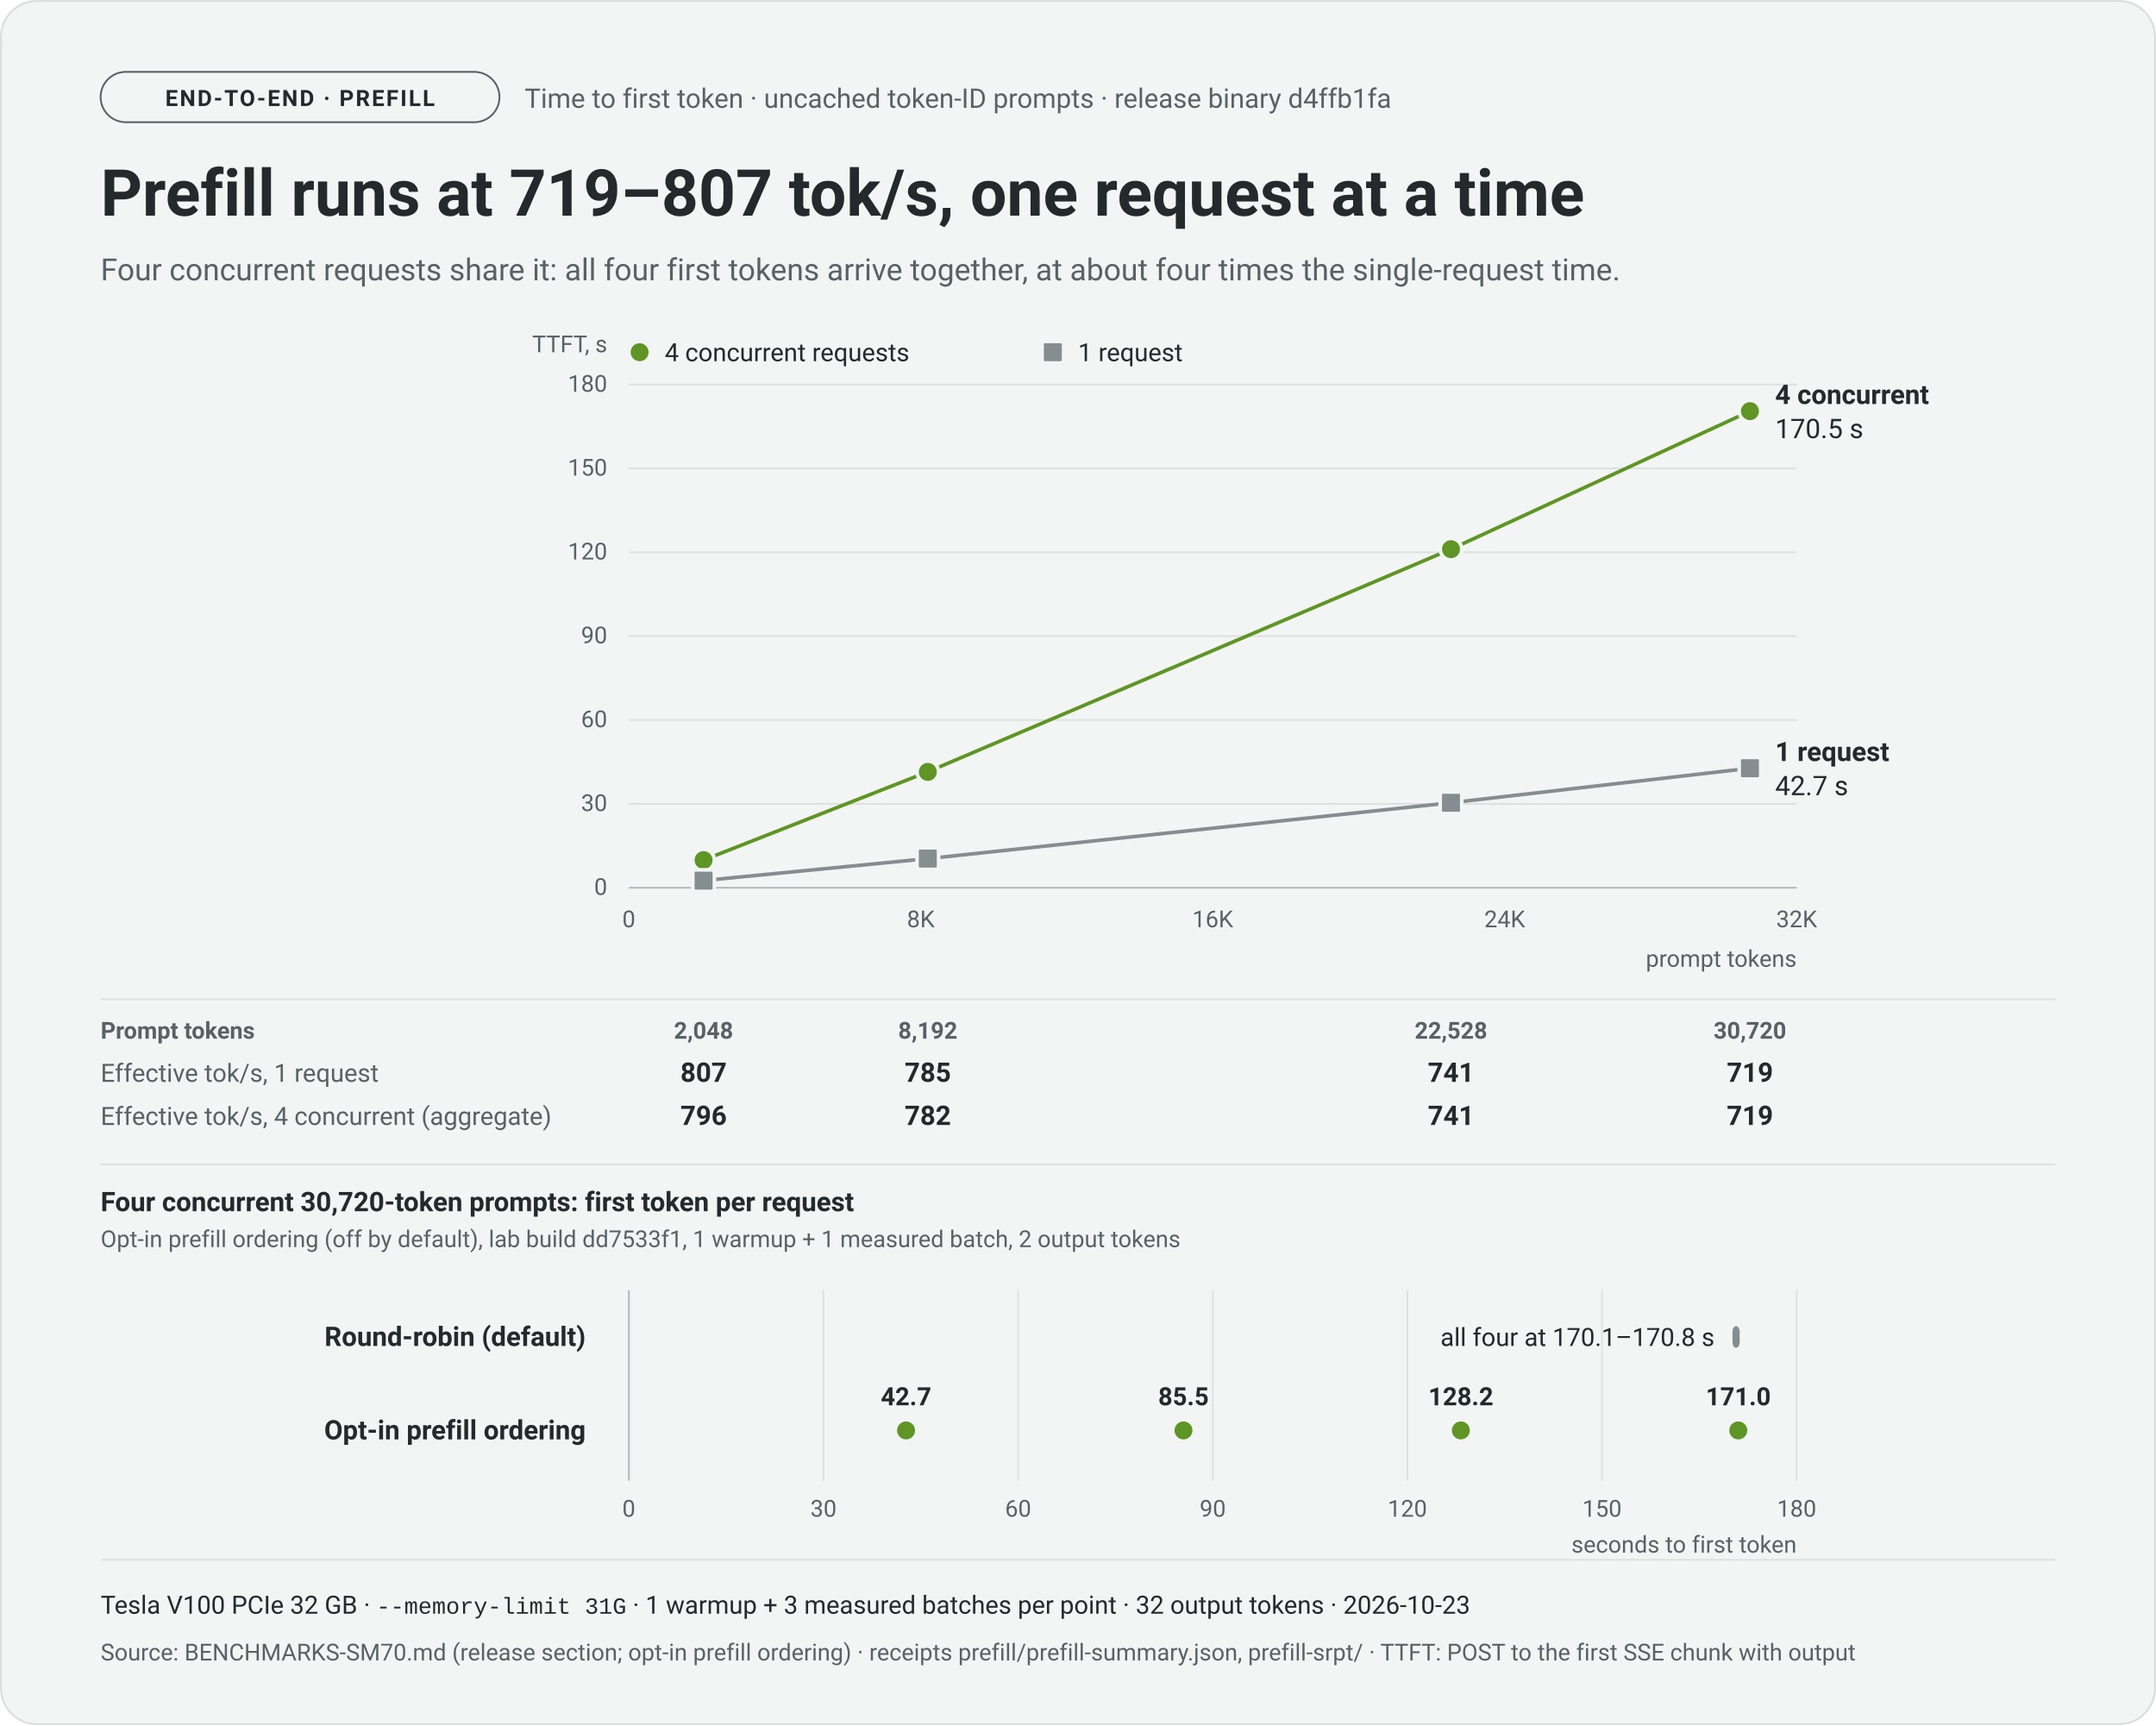
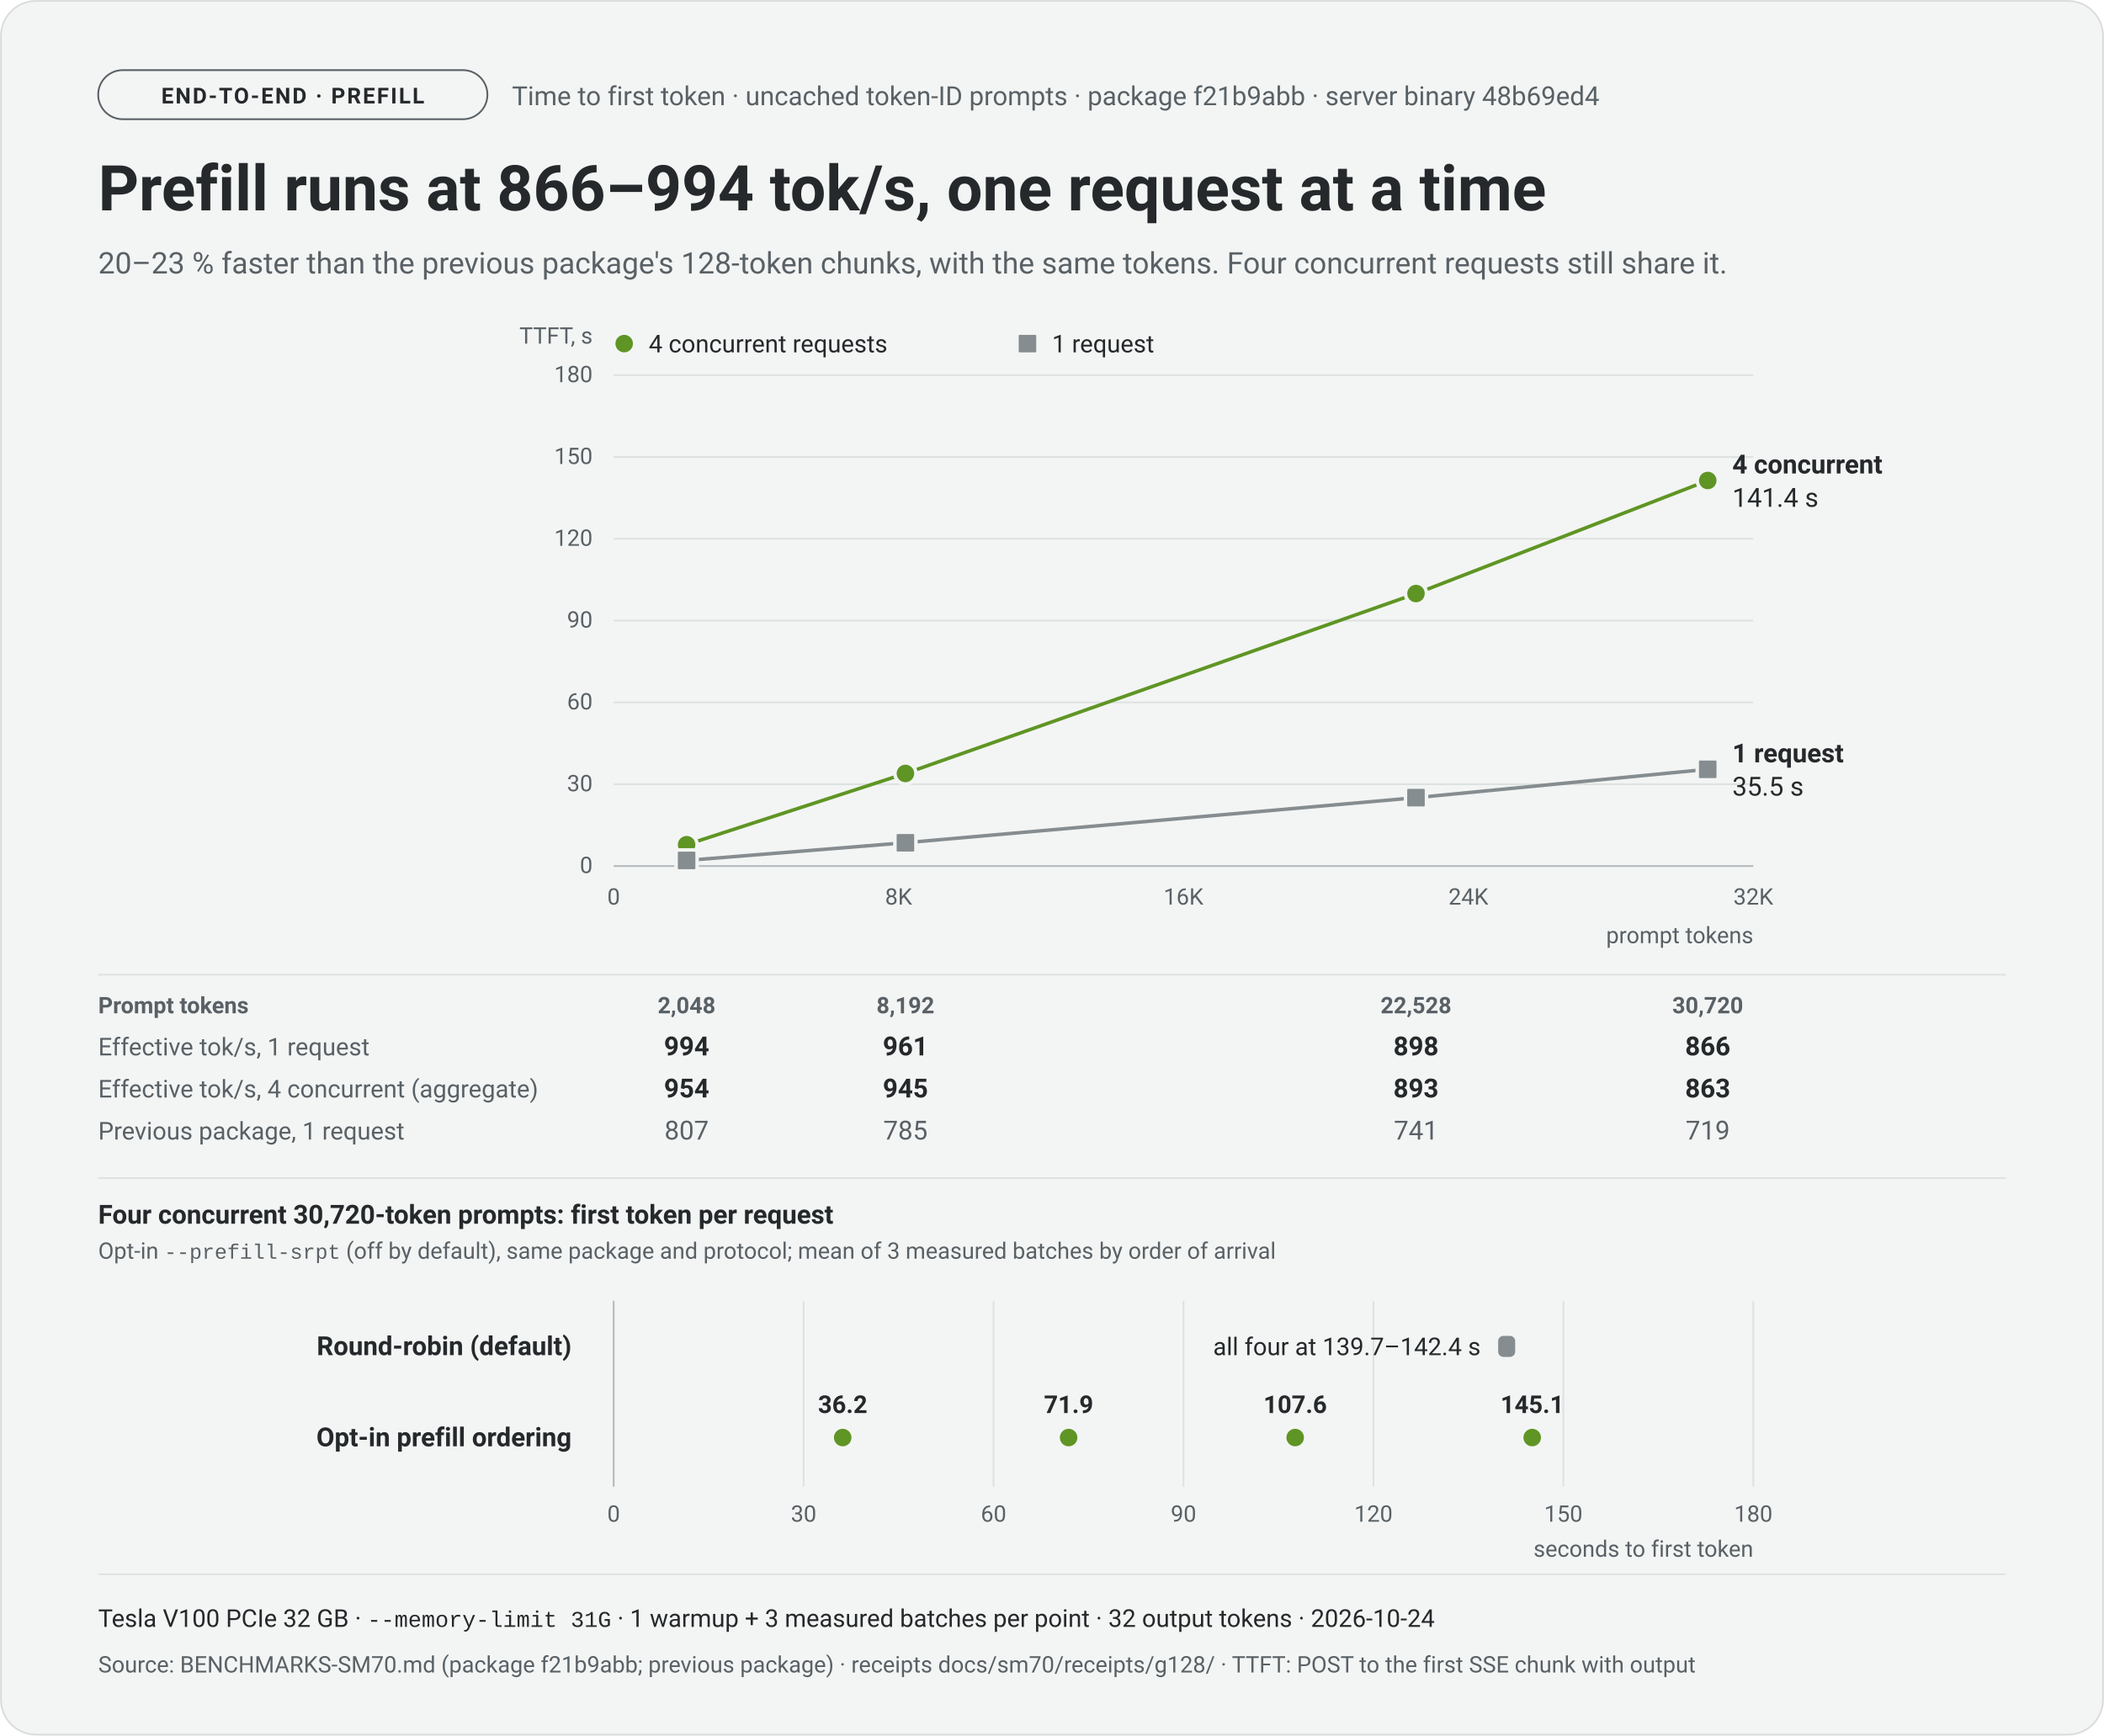
- <svg xmlns="http://www.w3.org/2000/svg" width="1200" height="960" viewBox="0 0 1200 960" role="img" aria-labelledby="title desc">
-   <rect x="0.5" y="0.5" width="1199" height="959" rx="20" fill="#f3f5f4" stroke="rgba(37,41,43,0.14)" stroke-width="1" />
+ <svg xmlns="http://www.w3.org/2000/svg" width="1200" height="990" viewBox="0 0 1200 990" role="img" aria-labelledby="title desc">
+   <rect x="0.5" y="0.5" width="1199" height="989" rx="20" fill="#f3f5f4" stroke="rgba(37,41,43,0.14)" stroke-width="1" />
  <rect x="56" y="40" width="222" height="28" rx="14" fill="none" stroke="#596166" stroke-width="1" />
  <text x="167.0" y="59" font-family="system-ui, -apple-system, 'Segoe UI', Roboto, 'Helvetica Neue', 'Noto Sans', Arial, sans-serif" font-size="12.5" font-weight="700" fill="#25292b" text-anchor="middle" letter-spacing="0.08em">END-TO-END · PREFILL</text>
-   <text x="292" y="60" font-family="system-ui, -apple-system, 'Segoe UI', Roboto, 'Helvetica Neue', 'Noto Sans', Arial, sans-serif" font-size="15" font-weight="400" fill="#596166" text-anchor="start">Time to first token · uncached token-ID prompts · release binary d4ffb1fa</text>
-   <text x="56" y="120" font-family="system-ui, -apple-system, 'Segoe UI', Roboto, 'Helvetica Neue', 'Noto Sans', Arial, sans-serif" font-size="36" font-weight="650" fill="#25292b" text-anchor="start">Prefill runs at 719–807 tok/s, one request at a time</text>
-   <text x="56" y="156" font-family="system-ui, -apple-system, 'Segoe UI', Roboto, 'Helvetica Neue', 'Noto Sans', Arial, sans-serif" font-size="17" font-weight="400" fill="#596166" text-anchor="start">Four concurrent requests share it: all four first tokens arrive together, at about four times the single-request time.</text>
+   <text x="292" y="60" font-family="system-ui, -apple-system, 'Segoe UI', Roboto, 'Helvetica Neue', 'Noto Sans', Arial, sans-serif" font-size="15" font-weight="400" fill="#596166" text-anchor="start">Time to first token · uncached token-ID prompts · package f21b9abb · server binary 48b69ed4</text>
+   <text x="56" y="120" font-family="system-ui, -apple-system, 'Segoe UI', Roboto, 'Helvetica Neue', 'Noto Sans', Arial, sans-serif" font-size="36" font-weight="650" fill="#25292b" text-anchor="start">Prefill runs at 866–994 tok/s, one request at a time</text>
+   <text x="56" y="156" font-family="system-ui, -apple-system, 'Segoe UI', Roboto, 'Helvetica Neue', 'Noto Sans', Arial, sans-serif" font-size="17" font-weight="400" fill="#596166" text-anchor="start">20–23 % faster than the previous package's 128-token chunks, with the same tokens. Four concurrent requests still share it.</text>
  <text x="338" y="498.0" font-family="system-ui, -apple-system, 'Segoe UI', Roboto, 'Helvetica Neue', 'Noto Sans', Arial, sans-serif" font-size="13" font-weight="400" fill="#596166" text-anchor="end" style="font-variant-numeric: tabular-nums">0</text>
  <line x1="350" y1="447.333" x2="1000" y2="447.333" stroke="#dde2e0" stroke-width="1" />
  <text x="338" y="451.333" font-family="system-ui, -apple-system, 'Segoe UI', Roboto, 'Helvetica Neue', 'Noto Sans', Arial, sans-serif" font-size="13" font-weight="400" fill="#596166" text-anchor="end" style="font-variant-numeric: tabular-nums">30</text>
  <line x1="350" y1="400.667" x2="1000" y2="400.667" stroke="#dde2e0" stroke-width="1" />
  <text x="338" y="404.667" font-family="system-ui, -apple-system, 'Segoe UI', Roboto, 'Helvetica Neue', 'Noto Sans', Arial, sans-serif" font-size="13" font-weight="400" fill="#596166" text-anchor="end" style="font-variant-numeric: tabular-nums">60</text>
  <line x1="350" y1="354.0" x2="1000" y2="354.0" stroke="#dde2e0" stroke-width="1" />
  <text x="338" y="358.0" font-family="system-ui, -apple-system, 'Segoe UI', Roboto, 'Helvetica Neue', 'Noto Sans', Arial, sans-serif" font-size="13" font-weight="400" fill="#596166" text-anchor="end" style="font-variant-numeric: tabular-nums">90</text>
  <line x1="350" y1="307.333" x2="1000" y2="307.333" stroke="#dde2e0" stroke-width="1" />
  <text x="338" y="311.333" font-family="system-ui, -apple-system, 'Segoe UI', Roboto, 'Helvetica Neue', 'Noto Sans', Arial, sans-serif" font-size="13" font-weight="400" fill="#596166" text-anchor="end" style="font-variant-numeric: tabular-nums">120</text>
  <line x1="350" y1="260.667" x2="1000" y2="260.667" stroke="#dde2e0" stroke-width="1" />
  <text x="338" y="264.667" font-family="system-ui, -apple-system, 'Segoe UI', Roboto, 'Helvetica Neue', 'Noto Sans', Arial, sans-serif" font-size="13" font-weight="400" fill="#596166" text-anchor="end" style="font-variant-numeric: tabular-nums">150</text>
  <line x1="350" y1="214.0" x2="1000" y2="214.0" stroke="#dde2e0" stroke-width="1" />
  <text x="338" y="218.0" font-family="system-ui, -apple-system, 'Segoe UI', Roboto, 'Helvetica Neue', 'Noto Sans', Arial, sans-serif" font-size="13" font-weight="400" fill="#596166" text-anchor="end" style="font-variant-numeric: tabular-nums">180</text>
  <text x="338" y="196" font-family="system-ui, -apple-system, 'Segoe UI', Roboto, 'Helvetica Neue', 'Noto Sans', Arial, sans-serif" font-size="13" font-weight="400" fill="#596166" text-anchor="end">TTFT, s</text>
  <line x1="350" y1="494" x2="1000" y2="494" stroke="#b3babd" stroke-width="1" />
  <text x="350.0" y="516" font-family="system-ui, -apple-system, 'Segoe UI', Roboto, 'Helvetica Neue', 'Noto Sans', Arial, sans-serif" font-size="13" font-weight="400" fill="#596166" text-anchor="middle" style="font-variant-numeric: tabular-nums">0</text>
  <text x="512.5" y="516" font-family="system-ui, -apple-system, 'Segoe UI', Roboto, 'Helvetica Neue', 'Noto Sans', Arial, sans-serif" font-size="13" font-weight="400" fill="#596166" text-anchor="middle" style="font-variant-numeric: tabular-nums">8K</text>
  <text x="675.0" y="516" font-family="system-ui, -apple-system, 'Segoe UI', Roboto, 'Helvetica Neue', 'Noto Sans', Arial, sans-serif" font-size="13" font-weight="400" fill="#596166" text-anchor="middle" style="font-variant-numeric: tabular-nums">16K</text>
  <text x="837.5" y="516" font-family="system-ui, -apple-system, 'Segoe UI', Roboto, 'Helvetica Neue', 'Noto Sans', Arial, sans-serif" font-size="13" font-weight="400" fill="#596166" text-anchor="middle" style="font-variant-numeric: tabular-nums">24K</text>
  <text x="1000.0" y="516" font-family="system-ui, -apple-system, 'Segoe UI', Roboto, 'Helvetica Neue', 'Noto Sans', Arial, sans-serif" font-size="13" font-weight="400" fill="#596166" text-anchor="middle" style="font-variant-numeric: tabular-nums">32K</text>
  <text x="1000" y="538" font-family="system-ui, -apple-system, 'Segoe UI', Roboto, 'Helvetica Neue', 'Noto Sans', Arial, sans-serif" font-size="13" font-weight="400" fill="#596166" text-anchor="end">prompt tokens</text>
-   <path d="M391.6,478.6 L516.4,429.5 L807.6,305.6 L974.0,228.8" fill="none" stroke="#5f9524" stroke-width="2" />
-   <path d="M391.6,490.0 L516.4,477.8 L807.6,446.7 L974.0,427.5" fill="none" stroke="#858d91" stroke-width="2" />
-   <circle cx="391.6" cy="478.616" r="6" fill="#5f9524" stroke="#f3f5f4" stroke-width="2" />
-   <circle cx="516.4" cy="429.538" r="6" fill="#5f9524" stroke="#f3f5f4" stroke-width="2" />
-   <circle cx="807.6" cy="305.607" r="6" fill="#5f9524" stroke="#f3f5f4" stroke-width="2" />
-   <circle cx="974.0" cy="228.793" r="6" fill="#5f9524" stroke="#f3f5f4" stroke-width="2" />
-   <rect x="385.6" y="484.049" width="12" height="12" rx="1.5" fill="#858d91" stroke="#f3f5f4" stroke-width="2" />
-   <rect x="510.4" y="471.776" width="12" height="12" rx="1.5" fill="#858d91" stroke="#f3f5f4" stroke-width="2" />
-   <rect x="801.6" y="440.727" width="12" height="12" rx="1.5" fill="#858d91" stroke="#f3f5f4" stroke-width="2" />
-   <rect x="968.0" y="421.5" width="12" height="12" rx="1.5" fill="#858d91" stroke="#f3f5f4" stroke-width="2" />
-   <text x="988.0" y="224.793" font-family="system-ui, -apple-system, 'Segoe UI', Roboto, 'Helvetica Neue', 'Noto Sans', Arial, sans-serif" font-size="15" font-weight="650" fill="#25292b" text-anchor="start">4 concurrent</text>
-   <text x="988.0" y="243.793" font-family="system-ui, -apple-system, 'Segoe UI', Roboto, 'Helvetica Neue', 'Noto Sans', Arial, sans-serif" font-size="15" font-weight="400" fill="#25292b" text-anchor="start">170.5 s</text>
-   <text x="988.0" y="423.5" font-family="system-ui, -apple-system, 'Segoe UI', Roboto, 'Helvetica Neue', 'Noto Sans', Arial, sans-serif" font-size="15" font-weight="650" fill="#25292b" text-anchor="start">1 request</text>
-   <text x="988.0" y="442.5" font-family="system-ui, -apple-system, 'Segoe UI', Roboto, 'Helvetica Neue', 'Noto Sans', Arial, sans-serif" font-size="15" font-weight="400" fill="#25292b" text-anchor="start">42.7 s</text>
+   <path d="M391.6,481.8 L516.4,441.2 L807.6,338.6 L974.0,274.1" fill="none" stroke="#5f9524" stroke-width="2" />
+   <path d="M391.6,490.8 L516.4,480.7 L807.6,455.0 L974.0,438.8" fill="none" stroke="#858d91" stroke-width="2" />
+   <circle cx="391.6" cy="481.836" r="6" fill="#5f9524" stroke="#f3f5f4" stroke-width="2" />
+   <circle cx="516.4" cy="441.192" r="6" fill="#5f9524" stroke="#f3f5f4" stroke-width="2" />
+   <circle cx="807.6" cy="338.568" r="6" fill="#5f9524" stroke="#f3f5f4" stroke-width="2" />
+   <circle cx="974.0" cy="274.08" r="6" fill="#5f9524" stroke="#f3f5f4" stroke-width="2" />
+   <rect x="385.6" y="484.794" width="12" height="12" rx="1.5" fill="#858d91" stroke="#f3f5f4" stroke-width="2" />
+   <rect x="510.4" y="474.737" width="12" height="12" rx="1.5" fill="#858d91" stroke="#f3f5f4" stroke-width="2" />
+   <rect x="801.6" y="448.986" width="12" height="12" rx="1.5" fill="#858d91" stroke="#f3f5f4" stroke-width="2" />
+   <rect x="968.0" y="432.834" width="12" height="12" rx="1.5" fill="#858d91" stroke="#f3f5f4" stroke-width="2" />
+   <text x="988.0" y="270.08" font-family="system-ui, -apple-system, 'Segoe UI', Roboto, 'Helvetica Neue', 'Noto Sans', Arial, sans-serif" font-size="15" font-weight="650" fill="#25292b" text-anchor="start">4 concurrent</text>
+   <text x="988.0" y="289.08" font-family="system-ui, -apple-system, 'Segoe UI', Roboto, 'Helvetica Neue', 'Noto Sans', Arial, sans-serif" font-size="15" font-weight="400" fill="#25292b" text-anchor="start">141.4 s</text>
+   <text x="988.0" y="434.834" font-family="system-ui, -apple-system, 'Segoe UI', Roboto, 'Helvetica Neue', 'Noto Sans', Arial, sans-serif" font-size="15" font-weight="650" fill="#25292b" text-anchor="start">1 request</text>
+   <text x="988.0" y="453.834" font-family="system-ui, -apple-system, 'Segoe UI', Roboto, 'Helvetica Neue', 'Noto Sans', Arial, sans-serif" font-size="15" font-weight="400" fill="#25292b" text-anchor="start">35.5 s</text>
  <circle cx="356" cy="196" r="6" fill="#5f9524" stroke="#f3f5f4" stroke-width="2" />
  <text x="370" y="201" font-family="system-ui, -apple-system, 'Segoe UI', Roboto, 'Helvetica Neue', 'Noto Sans', Arial, sans-serif" font-size="14" font-weight="400" fill="#25292b" text-anchor="start">4 concurrent requests</text>
  <rect x="580" y="190" width="12" height="12" rx="1.5" fill="#858d91" stroke="#f3f5f4" stroke-width="2" />
  <text x="600" y="201" font-family="system-ui, -apple-system, 'Segoe UI', Roboto, 'Helvetica Neue', 'Noto Sans', Arial, sans-serif" font-size="14" font-weight="400" fill="#25292b" text-anchor="start">1 request</text>
  <line x1="56" y1="556" x2="1144" y2="556" stroke="#dde2e0" stroke-width="1" />
  <text x="56" y="578" font-family="system-ui, -apple-system, 'Segoe UI', Roboto, 'Helvetica Neue', 'Noto Sans', Arial, sans-serif" font-size="13" font-weight="600" fill="#596166" text-anchor="start">Prompt tokens</text>
  <text x="56" y="602" font-family="system-ui, -apple-system, 'Segoe UI', Roboto, 'Helvetica Neue', 'Noto Sans', Arial, sans-serif" font-size="14" font-weight="400" fill="#596166" text-anchor="start">Effective tok/s, 1 request</text>
  <text x="56" y="626" font-family="system-ui, -apple-system, 'Segoe UI', Roboto, 'Helvetica Neue', 'Noto Sans', Arial, sans-serif" font-size="14" font-weight="400" fill="#596166" text-anchor="start">Effective tok/s, 4 concurrent (aggregate)</text>
+   <text x="56" y="650" font-family="system-ui, -apple-system, 'Segoe UI', Roboto, 'Helvetica Neue', 'Noto Sans', Arial, sans-serif" font-size="14" font-weight="400" fill="#596166" text-anchor="start">Previous package, 1 request</text>
  <text x="391.6" y="578" font-family="system-ui, -apple-system, 'Segoe UI', Roboto, 'Helvetica Neue', 'Noto Sans', Arial, sans-serif" font-size="13" font-weight="600" fill="#596166" text-anchor="middle" style="font-variant-numeric: tabular-nums">2,048</text>
-   <text x="391.6" y="602" font-family="system-ui, -apple-system, 'Segoe UI', Roboto, 'Helvetica Neue', 'Noto Sans', Arial, sans-serif" font-size="15" font-weight="600" fill="#25292b" text-anchor="middle" style="font-variant-numeric: tabular-nums">807</text>
-   <text x="391.6" y="626" font-family="system-ui, -apple-system, 'Segoe UI', Roboto, 'Helvetica Neue', 'Noto Sans', Arial, sans-serif" font-size="15" font-weight="600" fill="#25292b" text-anchor="middle" style="font-variant-numeric: tabular-nums">796</text>
+   <text x="391.6" y="602" font-family="system-ui, -apple-system, 'Segoe UI', Roboto, 'Helvetica Neue', 'Noto Sans', Arial, sans-serif" font-size="15" font-weight="600" fill="#25292b" text-anchor="middle" style="font-variant-numeric: tabular-nums">994</text>
+   <text x="391.6" y="626" font-family="system-ui, -apple-system, 'Segoe UI', Roboto, 'Helvetica Neue', 'Noto Sans', Arial, sans-serif" font-size="15" font-weight="600" fill="#25292b" text-anchor="middle" style="font-variant-numeric: tabular-nums">954</text>
+   <text x="391.6" y="650" font-family="system-ui, -apple-system, 'Segoe UI', Roboto, 'Helvetica Neue', 'Noto Sans', Arial, sans-serif" font-size="15" font-weight="400" fill="#596166" text-anchor="middle" style="font-variant-numeric: tabular-nums">807</text>
  <text x="516.4" y="578" font-family="system-ui, -apple-system, 'Segoe UI', Roboto, 'Helvetica Neue', 'Noto Sans', Arial, sans-serif" font-size="13" font-weight="600" fill="#596166" text-anchor="middle" style="font-variant-numeric: tabular-nums">8,192</text>
-   <text x="516.4" y="602" font-family="system-ui, -apple-system, 'Segoe UI', Roboto, 'Helvetica Neue', 'Noto Sans', Arial, sans-serif" font-size="15" font-weight="600" fill="#25292b" text-anchor="middle" style="font-variant-numeric: tabular-nums">785</text>
-   <text x="516.4" y="626" font-family="system-ui, -apple-system, 'Segoe UI', Roboto, 'Helvetica Neue', 'Noto Sans', Arial, sans-serif" font-size="15" font-weight="600" fill="#25292b" text-anchor="middle" style="font-variant-numeric: tabular-nums">782</text>
+   <text x="516.4" y="602" font-family="system-ui, -apple-system, 'Segoe UI', Roboto, 'Helvetica Neue', 'Noto Sans', Arial, sans-serif" font-size="15" font-weight="600" fill="#25292b" text-anchor="middle" style="font-variant-numeric: tabular-nums">961</text>
+   <text x="516.4" y="626" font-family="system-ui, -apple-system, 'Segoe UI', Roboto, 'Helvetica Neue', 'Noto Sans', Arial, sans-serif" font-size="15" font-weight="600" fill="#25292b" text-anchor="middle" style="font-variant-numeric: tabular-nums">945</text>
+   <text x="516.4" y="650" font-family="system-ui, -apple-system, 'Segoe UI', Roboto, 'Helvetica Neue', 'Noto Sans', Arial, sans-serif" font-size="15" font-weight="400" fill="#596166" text-anchor="middle" style="font-variant-numeric: tabular-nums">785</text>
  <text x="807.6" y="578" font-family="system-ui, -apple-system, 'Segoe UI', Roboto, 'Helvetica Neue', 'Noto Sans', Arial, sans-serif" font-size="13" font-weight="600" fill="#596166" text-anchor="middle" style="font-variant-numeric: tabular-nums">22,528</text>
-   <text x="807.6" y="602" font-family="system-ui, -apple-system, 'Segoe UI', Roboto, 'Helvetica Neue', 'Noto Sans', Arial, sans-serif" font-size="15" font-weight="600" fill="#25292b" text-anchor="middle" style="font-variant-numeric: tabular-nums">741</text>
-   <text x="807.6" y="626" font-family="system-ui, -apple-system, 'Segoe UI', Roboto, 'Helvetica Neue', 'Noto Sans', Arial, sans-serif" font-size="15" font-weight="600" fill="#25292b" text-anchor="middle" style="font-variant-numeric: tabular-nums">741</text>
+   <text x="807.6" y="602" font-family="system-ui, -apple-system, 'Segoe UI', Roboto, 'Helvetica Neue', 'Noto Sans', Arial, sans-serif" font-size="15" font-weight="600" fill="#25292b" text-anchor="middle" style="font-variant-numeric: tabular-nums">898</text>
+   <text x="807.6" y="626" font-family="system-ui, -apple-system, 'Segoe UI', Roboto, 'Helvetica Neue', 'Noto Sans', Arial, sans-serif" font-size="15" font-weight="600" fill="#25292b" text-anchor="middle" style="font-variant-numeric: tabular-nums">893</text>
+   <text x="807.6" y="650" font-family="system-ui, -apple-system, 'Segoe UI', Roboto, 'Helvetica Neue', 'Noto Sans', Arial, sans-serif" font-size="15" font-weight="400" fill="#596166" text-anchor="middle" style="font-variant-numeric: tabular-nums">741</text>
  <text x="974.0" y="578" font-family="system-ui, -apple-system, 'Segoe UI', Roboto, 'Helvetica Neue', 'Noto Sans', Arial, sans-serif" font-size="13" font-weight="600" fill="#596166" text-anchor="middle" style="font-variant-numeric: tabular-nums">30,720</text>
-   <text x="974.0" y="602" font-family="system-ui, -apple-system, 'Segoe UI', Roboto, 'Helvetica Neue', 'Noto Sans', Arial, sans-serif" font-size="15" font-weight="600" fill="#25292b" text-anchor="middle" style="font-variant-numeric: tabular-nums">719</text>
-   <text x="974.0" y="626" font-family="system-ui, -apple-system, 'Segoe UI', Roboto, 'Helvetica Neue', 'Noto Sans', Arial, sans-serif" font-size="15" font-weight="600" fill="#25292b" text-anchor="middle" style="font-variant-numeric: tabular-nums">719</text>
-   <line x1="56" y1="648" x2="1144" y2="648" stroke="#dde2e0" stroke-width="1" />
-   <text x="56" y="674" font-family="system-ui, -apple-system, 'Segoe UI', Roboto, 'Helvetica Neue', 'Noto Sans', Arial, sans-serif" font-size="15" font-weight="650" fill="#25292b" text-anchor="start">Four concurrent 30,720-token prompts: first token per request</text>
-   <text x="56" y="694" font-family="system-ui, -apple-system, 'Segoe UI', Roboto, 'Helvetica Neue', 'Noto Sans', Arial, sans-serif" font-size="13" font-weight="400" fill="#596166" text-anchor="start">Opt-in prefill ordering (off by default), lab build dd7533f1, 1 warmup + 1 measured batch, 2 output tokens</text>
-   <text x="350.0" y="844" font-family="system-ui, -apple-system, 'Segoe UI', Roboto, 'Helvetica Neue', 'Noto Sans', Arial, sans-serif" font-size="13" font-weight="400" fill="#596166" text-anchor="middle" style="font-variant-numeric: tabular-nums">0</text>
-   <line x1="458.333" y1="718" x2="458.333" y2="824" stroke="#dde2e0" stroke-width="1" />
-   <text x="458.333" y="844" font-family="system-ui, -apple-system, 'Segoe UI', Roboto, 'Helvetica Neue', 'Noto Sans', Arial, sans-serif" font-size="13" font-weight="400" fill="#596166" text-anchor="middle" style="font-variant-numeric: tabular-nums">30</text>
-   <line x1="566.667" y1="718" x2="566.667" y2="824" stroke="#dde2e0" stroke-width="1" />
-   <text x="566.667" y="844" font-family="system-ui, -apple-system, 'Segoe UI', Roboto, 'Helvetica Neue', 'Noto Sans', Arial, sans-serif" font-size="13" font-weight="400" fill="#596166" text-anchor="middle" style="font-variant-numeric: tabular-nums">60</text>
-   <line x1="675.0" y1="718" x2="675.0" y2="824" stroke="#dde2e0" stroke-width="1" />
-   <text x="675.0" y="844" font-family="system-ui, -apple-system, 'Segoe UI', Roboto, 'Helvetica Neue', 'Noto Sans', Arial, sans-serif" font-size="13" font-weight="400" fill="#596166" text-anchor="middle" style="font-variant-numeric: tabular-nums">90</text>
-   <line x1="783.333" y1="718" x2="783.333" y2="824" stroke="#dde2e0" stroke-width="1" />
-   <text x="783.333" y="844" font-family="system-ui, -apple-system, 'Segoe UI', Roboto, 'Helvetica Neue', 'Noto Sans', Arial, sans-serif" font-size="13" font-weight="400" fill="#596166" text-anchor="middle" style="font-variant-numeric: tabular-nums">120</text>
-   <line x1="891.667" y1="718" x2="891.667" y2="824" stroke="#dde2e0" stroke-width="1" />
-   <text x="891.667" y="844" font-family="system-ui, -apple-system, 'Segoe UI', Roboto, 'Helvetica Neue', 'Noto Sans', Arial, sans-serif" font-size="13" font-weight="400" fill="#596166" text-anchor="middle" style="font-variant-numeric: tabular-nums">150</text>
-   <line x1="1000.0" y1="718" x2="1000.0" y2="824" stroke="#dde2e0" stroke-width="1" />
-   <text x="1000.0" y="844" font-family="system-ui, -apple-system, 'Segoe UI', Roboto, 'Helvetica Neue', 'Noto Sans', Arial, sans-serif" font-size="13" font-weight="400" fill="#596166" text-anchor="middle" style="font-variant-numeric: tabular-nums">180</text>
-   <text x="1000" y="864" font-family="system-ui, -apple-system, 'Segoe UI', Roboto, 'Helvetica Neue', 'Noto Sans', Arial, sans-serif" font-size="13" font-weight="400" fill="#596166" text-anchor="end">seconds to first token</text>
-   <line x1="350" y1="718" x2="350" y2="824" stroke="#b3babd" stroke-width="1" />
-   <text x="326" y="749" font-family="system-ui, -apple-system, 'Segoe UI', Roboto, 'Helvetica Neue', 'Noto Sans', Arial, sans-serif" font-size="15" font-weight="600" fill="#25292b" text-anchor="end">Round-robin (default)</text>
-   <rect x="964.286" y="738" width="4" height="12" rx="3" fill="#858d91" />
-   <text x="954.286" y="749" font-family="system-ui, -apple-system, 'Segoe UI', Roboto, 'Helvetica Neue', 'Noto Sans', Arial, sans-serif" font-size="14" font-weight="400" fill="#25292b" text-anchor="end">all four at 170.1–170.8 s</text>
-   <text x="326" y="801" font-family="system-ui, -apple-system, 'Segoe UI', Roboto, 'Helvetica Neue', 'Noto Sans', Arial, sans-serif" font-size="15" font-weight="600" fill="#25292b" text-anchor="end">Opt-in prefill ordering</text>
-   <circle cx="504.303" cy="796" r="6" fill="#5f9524" stroke="#f3f5f4" stroke-width="2" />
-   <text x="504.303" y="782" font-family="system-ui, -apple-system, 'Segoe UI', Roboto, 'Helvetica Neue', 'Noto Sans', Arial, sans-serif" font-size="14" font-weight="600" fill="#25292b" text-anchor="middle">42.7</text>
-   <circle cx="658.714" cy="796" r="6" fill="#5f9524" stroke="#f3f5f4" stroke-width="2" />
-   <text x="658.714" y="782" font-family="system-ui, -apple-system, 'Segoe UI', Roboto, 'Helvetica Neue', 'Noto Sans', Arial, sans-serif" font-size="14" font-weight="600" fill="#25292b" text-anchor="middle">85.5</text>
-   <circle cx="813.089" cy="796" r="6" fill="#5f9524" stroke="#f3f5f4" stroke-width="2" />
-   <text x="813.089" y="782" font-family="system-ui, -apple-system, 'Segoe UI', Roboto, 'Helvetica Neue', 'Noto Sans', Arial, sans-serif" font-size="14" font-weight="600" fill="#25292b" text-anchor="middle">128.2</text>
-   <circle cx="967.5" cy="796" r="6" fill="#5f9524" stroke="#f3f5f4" stroke-width="2" />
-   <text x="967.5" y="782" font-family="system-ui, -apple-system, 'Segoe UI', Roboto, 'Helvetica Neue', 'Noto Sans', Arial, sans-serif" font-size="14" font-weight="600" fill="#25292b" text-anchor="middle">171.0</text>
-   <line x1="56" y1="868" x2="1144" y2="868" stroke="#dde2e0" stroke-width="1" />
-   <text x="56" y="898" font-family="system-ui, -apple-system, 'Segoe UI', Roboto, 'Helvetica Neue', 'Noto Sans', Arial, sans-serif" font-size="14" font-weight="400" fill="#25292b" text-anchor="start">Tesla V100 PCIe 32 GB · <tspan font-family="ui-monospace, SFMono-Regular, Menlo, Consolas, 'Liberation Mono', 'DejaVu Sans Mono', monospace" font-size="0.92em">--memory-limit 31G</tspan> · 1 warmup + 3 measured batches per point · 32 output tokens · 2026-10-23</text>
-   <text x="56" y="924" font-family="system-ui, -apple-system, 'Segoe UI', Roboto, 'Helvetica Neue', 'Noto Sans', Arial, sans-serif" font-size="13" font-weight="400" fill="#596166" text-anchor="start">Source: BENCHMARKS-SM70.md (release section; opt-in prefill ordering) · receipts prefill/prefill-summary.json, prefill-srpt/ · TTFT: POST to the first SSE chunk with output</text>
+   <text x="974.0" y="602" font-family="system-ui, -apple-system, 'Segoe UI', Roboto, 'Helvetica Neue', 'Noto Sans', Arial, sans-serif" font-size="15" font-weight="600" fill="#25292b" text-anchor="middle" style="font-variant-numeric: tabular-nums">866</text>
+   <text x="974.0" y="626" font-family="system-ui, -apple-system, 'Segoe UI', Roboto, 'Helvetica Neue', 'Noto Sans', Arial, sans-serif" font-size="15" font-weight="600" fill="#25292b" text-anchor="middle" style="font-variant-numeric: tabular-nums">863</text>
+   <text x="974.0" y="650" font-family="system-ui, -apple-system, 'Segoe UI', Roboto, 'Helvetica Neue', 'Noto Sans', Arial, sans-serif" font-size="15" font-weight="400" fill="#596166" text-anchor="middle" style="font-variant-numeric: tabular-nums">719</text>
+   <line x1="56" y1="672" x2="1144" y2="672" stroke="#dde2e0" stroke-width="1" />
+   <text x="56" y="698" font-family="system-ui, -apple-system, 'Segoe UI', Roboto, 'Helvetica Neue', 'Noto Sans', Arial, sans-serif" font-size="15" font-weight="650" fill="#25292b" text-anchor="start">Four concurrent 30,720-token prompts: first token per request</text>
+   <text x="56" y="718" font-family="system-ui, -apple-system, 'Segoe UI', Roboto, 'Helvetica Neue', 'Noto Sans', Arial, sans-serif" font-size="13" font-weight="400" fill="#596166" text-anchor="start">Opt-in <tspan font-family="ui-monospace, SFMono-Regular, Menlo, Consolas, 'Liberation Mono', 'DejaVu Sans Mono', monospace" font-size="0.92em">--prefill-srpt</tspan> (off by default), same package and protocol; mean of 3 measured batches by order of arrival</text>
+   <text x="350.0" y="868" font-family="system-ui, -apple-system, 'Segoe UI', Roboto, 'Helvetica Neue', 'Noto Sans', Arial, sans-serif" font-size="13" font-weight="400" fill="#596166" text-anchor="middle" style="font-variant-numeric: tabular-nums">0</text>
+   <line x1="458.333" y1="742" x2="458.333" y2="848" stroke="#dde2e0" stroke-width="1" />
+   <text x="458.333" y="868" font-family="system-ui, -apple-system, 'Segoe UI', Roboto, 'Helvetica Neue', 'Noto Sans', Arial, sans-serif" font-size="13" font-weight="400" fill="#596166" text-anchor="middle" style="font-variant-numeric: tabular-nums">30</text>
+   <line x1="566.667" y1="742" x2="566.667" y2="848" stroke="#dde2e0" stroke-width="1" />
+   <text x="566.667" y="868" font-family="system-ui, -apple-system, 'Segoe UI', Roboto, 'Helvetica Neue', 'Noto Sans', Arial, sans-serif" font-size="13" font-weight="400" fill="#596166" text-anchor="middle" style="font-variant-numeric: tabular-nums">60</text>
+   <line x1="675.0" y1="742" x2="675.0" y2="848" stroke="#dde2e0" stroke-width="1" />
+   <text x="675.0" y="868" font-family="system-ui, -apple-system, 'Segoe UI', Roboto, 'Helvetica Neue', 'Noto Sans', Arial, sans-serif" font-size="13" font-weight="400" fill="#596166" text-anchor="middle" style="font-variant-numeric: tabular-nums">90</text>
+   <line x1="783.333" y1="742" x2="783.333" y2="848" stroke="#dde2e0" stroke-width="1" />
+   <text x="783.333" y="868" font-family="system-ui, -apple-system, 'Segoe UI', Roboto, 'Helvetica Neue', 'Noto Sans', Arial, sans-serif" font-size="13" font-weight="400" fill="#596166" text-anchor="middle" style="font-variant-numeric: tabular-nums">120</text>
+   <line x1="891.667" y1="742" x2="891.667" y2="848" stroke="#dde2e0" stroke-width="1" />
+   <text x="891.667" y="868" font-family="system-ui, -apple-system, 'Segoe UI', Roboto, 'Helvetica Neue', 'Noto Sans', Arial, sans-serif" font-size="13" font-weight="400" fill="#596166" text-anchor="middle" style="font-variant-numeric: tabular-nums">150</text>
+   <line x1="1000.0" y1="742" x2="1000.0" y2="848" stroke="#dde2e0" stroke-width="1" />
+   <text x="1000.0" y="868" font-family="system-ui, -apple-system, 'Segoe UI', Roboto, 'Helvetica Neue', 'Noto Sans', Arial, sans-serif" font-size="13" font-weight="400" fill="#596166" text-anchor="middle" style="font-variant-numeric: tabular-nums">180</text>
+   <text x="1000" y="888" font-family="system-ui, -apple-system, 'Segoe UI', Roboto, 'Helvetica Neue', 'Noto Sans', Arial, sans-serif" font-size="13" font-weight="400" fill="#596166" text-anchor="end">seconds to first token</text>
+   <line x1="350" y1="742" x2="350" y2="848" stroke="#b3babd" stroke-width="1" />
+   <text x="326" y="773" font-family="system-ui, -apple-system, 'Segoe UI', Roboto, 'Helvetica Neue', 'Noto Sans', Arial, sans-serif" font-size="15" font-weight="600" fill="#25292b" text-anchor="end">Round-robin (default)</text>
+   <rect x="854.461" y="762" width="9.713" height="12" rx="3" fill="#858d91" />
+   <text x="844.461" y="773" font-family="system-ui, -apple-system, 'Segoe UI', Roboto, 'Helvetica Neue', 'Noto Sans', Arial, sans-serif" font-size="14" font-weight="400" fill="#25292b" text-anchor="end">all four at 139.7–142.4 s</text>
+   <text x="326" y="825" font-family="system-ui, -apple-system, 'Segoe UI', Roboto, 'Helvetica Neue', 'Noto Sans', Arial, sans-serif" font-size="15" font-weight="600" fill="#25292b" text-anchor="end">Opt-in prefill ordering</text>
+   <circle cx="480.625" cy="820" r="6" fill="#5f9524" stroke="#f3f5f4" stroke-width="2" />
+   <text x="480.625" y="806" font-family="system-ui, -apple-system, 'Segoe UI', Roboto, 'Helvetica Neue', 'Noto Sans', Arial, sans-serif" font-size="14" font-weight="600" fill="#25292b" text-anchor="middle">36.2</text>
+   <circle cx="609.477" cy="820" r="6" fill="#5f9524" stroke="#f3f5f4" stroke-width="2" />
+   <text x="609.477" y="806" font-family="system-ui, -apple-system, 'Segoe UI', Roboto, 'Helvetica Neue', 'Noto Sans', Arial, sans-serif" font-size="14" font-weight="600" fill="#25292b" text-anchor="middle">71.9</text>
+   <circle cx="738.692" cy="820" r="6" fill="#5f9524" stroke="#f3f5f4" stroke-width="2" />
+   <text x="738.692" y="806" font-family="system-ui, -apple-system, 'Segoe UI', Roboto, 'Helvetica Neue', 'Noto Sans', Arial, sans-serif" font-size="14" font-weight="600" fill="#25292b" text-anchor="middle">107.6</text>
+   <circle cx="873.882" cy="820" r="6" fill="#5f9524" stroke="#f3f5f4" stroke-width="2" />
+   <text x="873.882" y="806" font-family="system-ui, -apple-system, 'Segoe UI', Roboto, 'Helvetica Neue', 'Noto Sans', Arial, sans-serif" font-size="14" font-weight="600" fill="#25292b" text-anchor="middle">145.1</text>
+   <line x1="56" y1="898" x2="1144" y2="898" stroke="#dde2e0" stroke-width="1" />
+   <text x="56" y="928" font-family="system-ui, -apple-system, 'Segoe UI', Roboto, 'Helvetica Neue', 'Noto Sans', Arial, sans-serif" font-size="14" font-weight="400" fill="#25292b" text-anchor="start">Tesla V100 PCIe 32 GB · <tspan font-family="ui-monospace, SFMono-Regular, Menlo, Consolas, 'Liberation Mono', 'DejaVu Sans Mono', monospace" font-size="0.92em">--memory-limit 31G</tspan> · 1 warmup + 3 measured batches per point · 32 output tokens · 2026-10-24</text>
+   <text x="56" y="954" font-family="system-ui, -apple-system, 'Segoe UI', Roboto, 'Helvetica Neue', 'Noto Sans', Arial, sans-serif" font-size="13" font-weight="400" fill="#596166" text-anchor="start">Source: BENCHMARKS-SM70.md (package f21b9abb; previous package) · receipts docs/sm70/receipts/g128/ · TTFT: POST to the first SSE chunk with output</text>
</svg>
